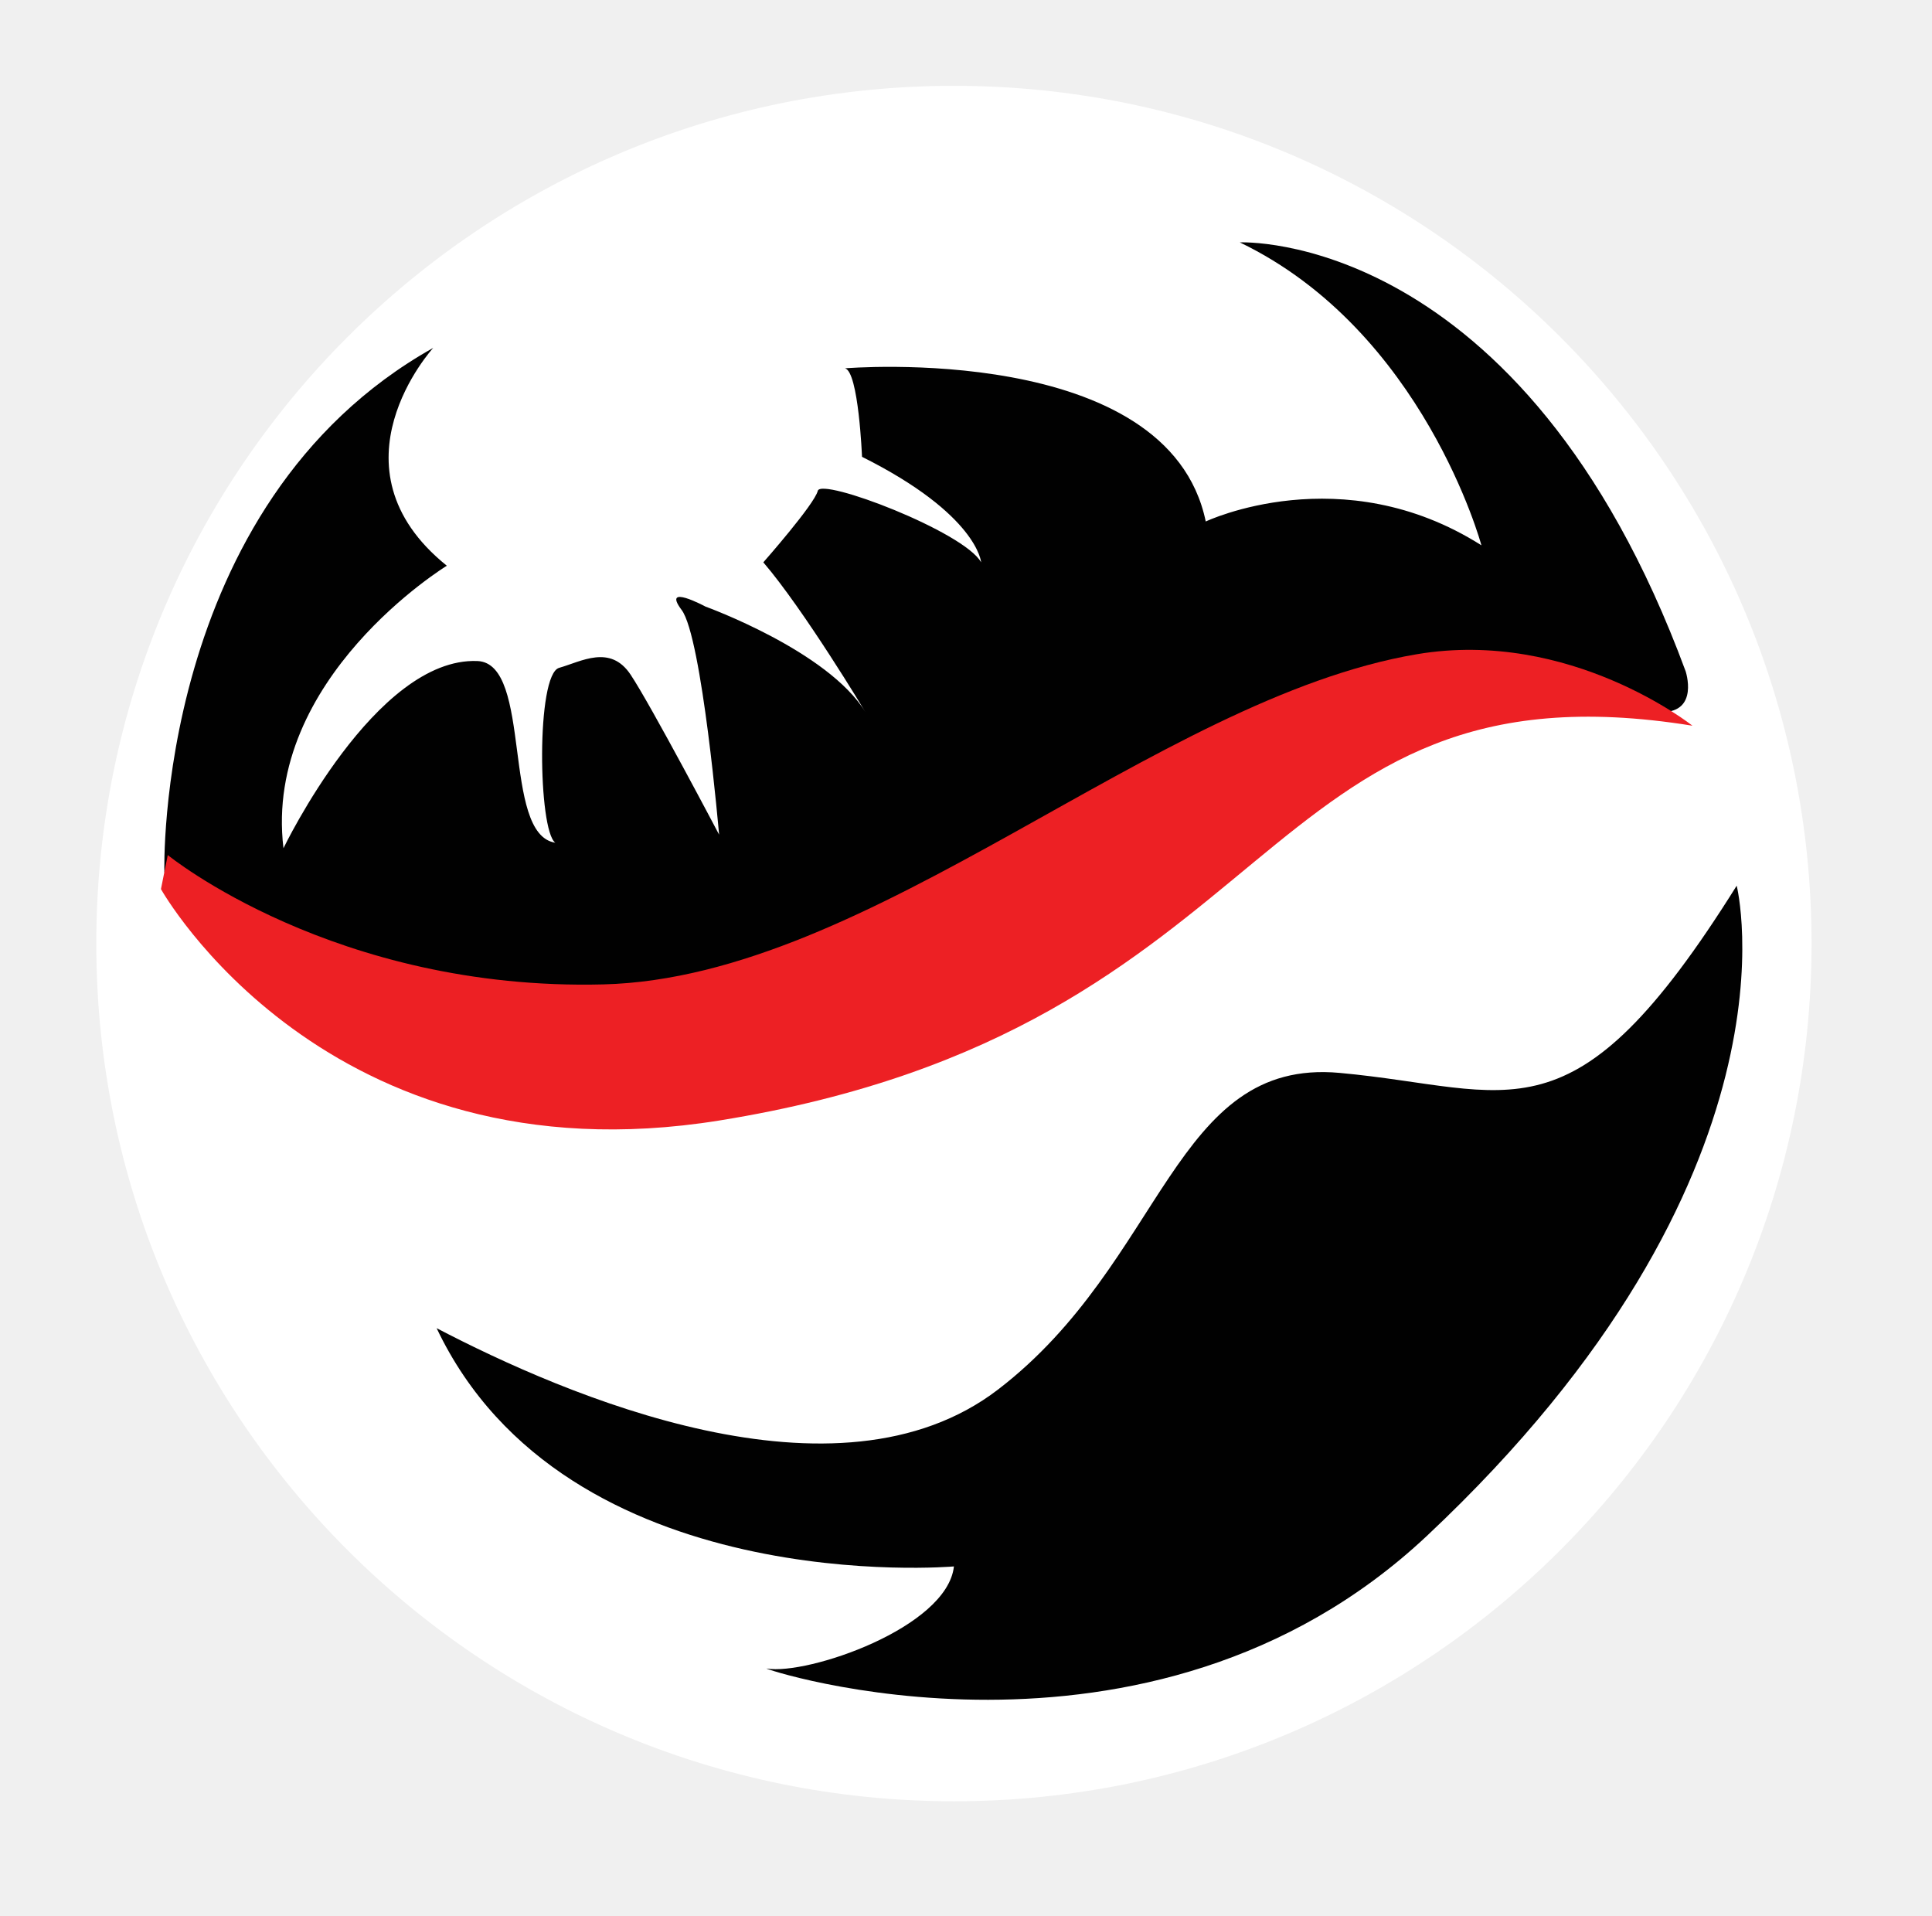
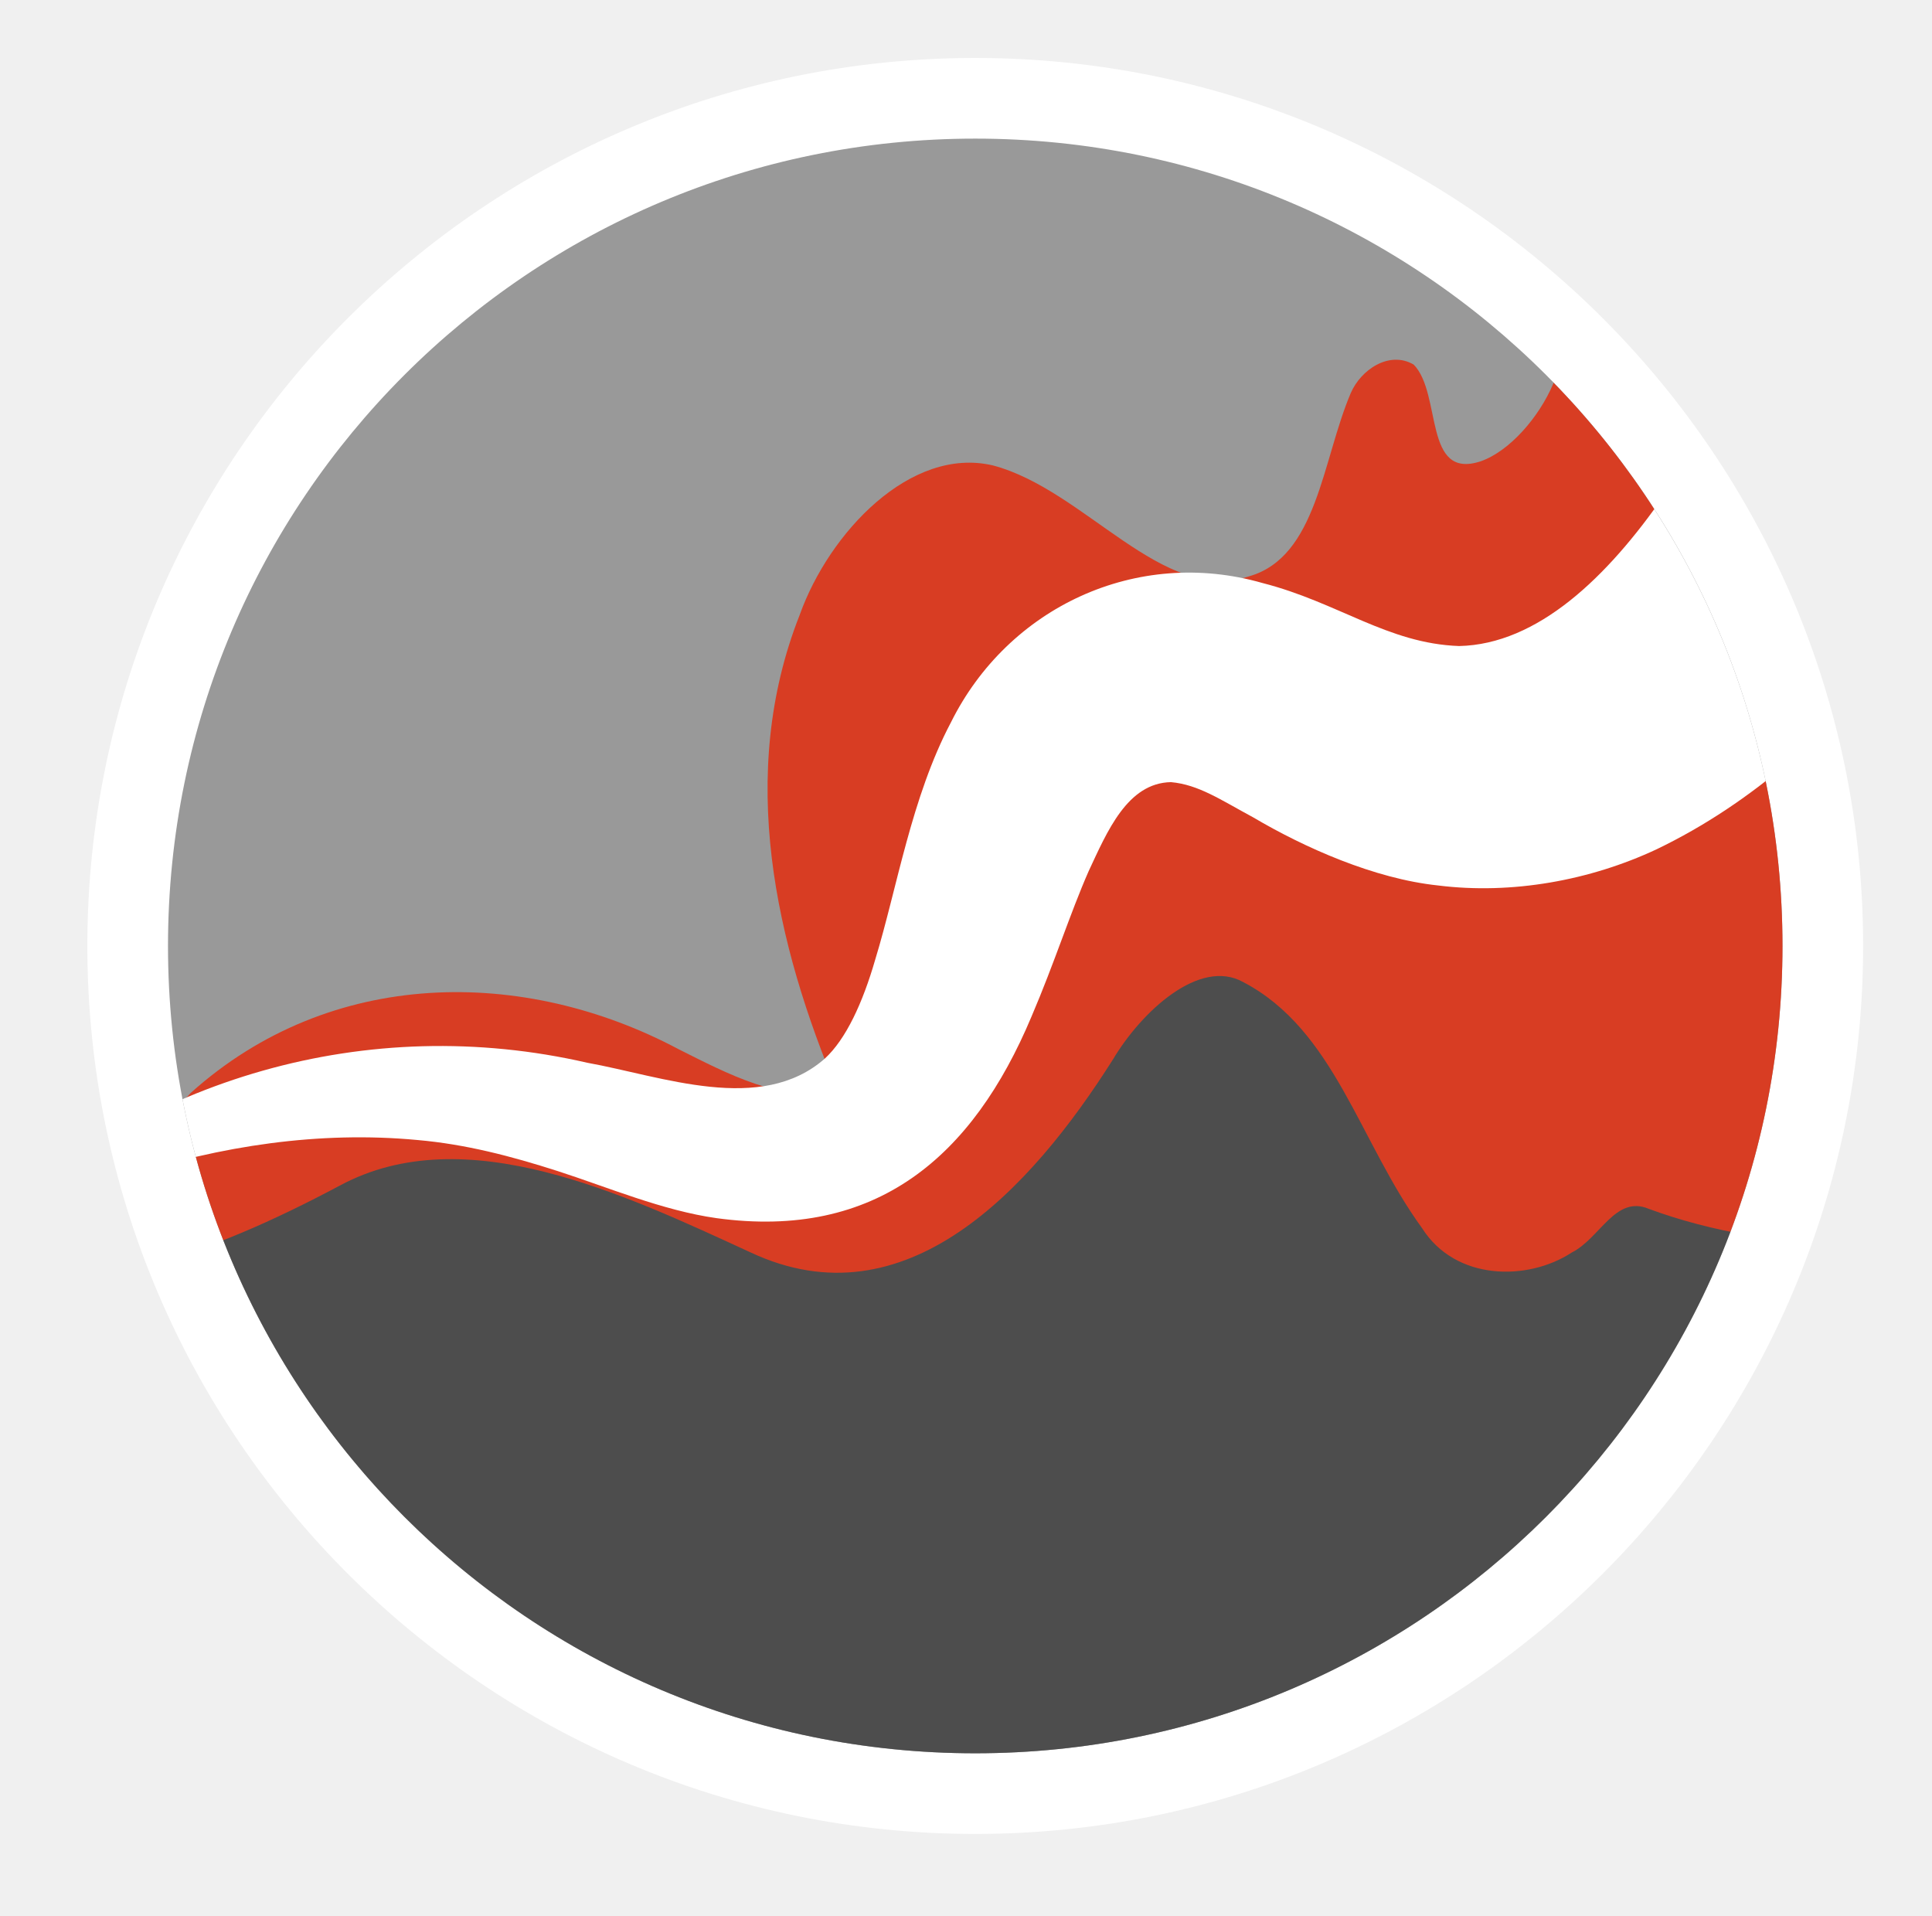
- <svg xmlns="http://www.w3.org/2000/svg" version="1.1" id="Layer_1" x="0px" y="0px" width="230px" height="228px" viewBox="0 0 230 228" enable-background="new 0 0 230 228" xml:space="preserve">
+ <svg xmlns="http://www.w3.org/2000/svg" version="1.1" id="Layer_1" x="0px" y="0px" viewBox="0 0 230 228" style="enable-background:new 0 0 230 228;" xml:space="preserve">
+   <style type="text/css">
+ 	.st0{fill:#999999;}
+ 	.st1{fill:#FFFFFF;}
+ 	.st2{filter:url(#Adobe_OpacityMaskFilter);}
+ 	.st3{mask:url(#SVGID_1_);}
+ 	.st4{fill:#4D4D4D;}
+ 	.st5{fill:#D83D23;}
+ </style>
  <g>
    <g>
-       <path fill-rule="evenodd" clip-rule="evenodd" fill="#FFFFFF" d="M113.562,10.215c56.387,0,102.099,45.711,102.099,102.099    s-45.712,102.099-102.099,102.099c-56.388,0-102.099-45.711-102.099-102.099S57.174,10.215,113.562,10.215z" />
+       <circle class="st0" cx="116.1" cy="112.6" r="100.9" />
+       <path class="st1" d="M116.1,16.5c53.1,0,96.1,43,96.1,96.1s-43,96.1-96.1,96.1S20,165.7,20,112.6S63,16.5,116.1,16.5 M116.1,6.9    C57.8,6.9,10.4,54.3,10.4,112.6s47.4,105.7,105.7,105.7s105.7-47.4,105.7-105.7S174.4,6.9,116.1,6.9L116.1,6.9z" />
    </g>
-     <path fill-rule="evenodd" clip-rule="evenodd" fill="#010101" d="M51.979,158.096c15.261,7.969,47.673,22.014,66.851,7.293   c19.835-15.225,20.864-39.489,40.65-37.679c20.663,1.891,27.686,9.048,47.269-22.284c0,0,8.728,34.568-36.869,77.384   c-33.223,31.197-79.864,15.591-78.6,15.801c4.862,0.811,21.473-4.861,22.283-12.154C113.562,186.457,67.375,190.509,51.979,158.096   z" />
-     <path fill-rule="evenodd" clip-rule="evenodd" fill="#010101" d="M147.596,28.852c0,0,33.627-1.621,53.074,51.049   c0,0,1.621,4.862-2.836,4.862s-16.206-13.37-92.375,34.438c0,0-70.497,11.75-85.893-15.396c0,0-1.215-43.757,32.007-62.394   c0,0-12.965,14.181,1.621,25.93c0,0-21.878,13.37-19.448,33.627c0,0,10.943-22.779,23.094-22.283   c6.618,0.27,2.836,20.663,9.268,21.625c-2.042-1.435-2.301-20.037,0.456-20.815c2.633-0.743,6.077-2.836,8.508,0.811   c2.431,3.646,10.534,19.042,10.534,19.042s-2.026-23.499-4.457-26.74c-2.431-3.241,2.836-0.405,2.836-0.405   s14.585,5.267,19.042,12.56c0,0-7.293-12.155-12.155-17.827c0,0,6.077-6.888,6.482-8.508s17.422,4.862,19.447,8.508   c0,0-0.405-5.672-14.18-12.56c0,0-0.405-10.129-2.026-10.534c0,0,38.49-3.241,42.946,18.232c0,0,16.207-7.698,32.818,2.836   C176.361,64.911,169.474,39.386,147.596,28.852z" />
-     <path fill-rule="evenodd" clip-rule="evenodd" fill="#ED2024" d="M201.48,86.384c0,0-14.559-11.591-32.817-8.508   c-31.196,5.267-64.825,38.49-96.832,39.3c-32.007,0.811-51.859-15.396-51.859-15.396l-0.811,4.051c0,0,19.604,35.079,66.445,27.551   C153.672,122.442,148.811,77.875,201.48,86.384z" />
+     <defs>
+       <filter id="Adobe_OpacityMaskFilter" filterUnits="userSpaceOnUse" x="-2.1" y="12.8" width="248.5" height="202.4">
+         <feColorMatrix type="matrix" values="1 0 0 0 0  0 1 0 0 0  0 0 1 0 0  0 0 0 1 0" />
+       </filter>
+     </defs>
+     <mask maskUnits="userSpaceOnUse" x="-2.1" y="12.8" width="248.5" height="202.4" id="SVGID_1_">
+       <g class="st2">
+         <circle class="st1" cx="116.1" cy="112.6" r="96.1" />
+       </g>
+     </mask>
+     <g class="st3">
+       <g>
+         <path class="st4" d="M212.7,139.5l-36.5-2.9l-28.2-32l-45.5,34.3l-54.6-12.7L13.2,145c20.2,33,34.5,68.9,96.6,70.1     C169.8,216.4,193.3,175.5,212.7,139.5z" />
+       </g>
+       <g>
+         <path class="st5" d="M201,12.8c-10,6.9-12.3,21.1-16.1,32.9c-1.7,4-5.2,8-8.6,9.2c-6.9,2.3-4.6-8-8-11.5     c-2.9-1.7-6.3,0.6-7.5,3.4c-3.4,8-4,19.5-12.1,21.8c-10.3,3.4-19.5-10.3-30.5-13.2c-9.8-2.3-19.5,8-23,17.8     c-7.5,19-2.9,39.1,4.6,56.9c-6.9,1.1-13.2-2.3-19-5.2c-18.4-9.8-41.4-9.8-58.1,5.2c-0.4,0.5-0.9,0.9-1.4,1.2     c-4.1,2.2-8.5,3.9-13,5c2.5,5,5.4,9.9,8.6,14.5c8.1-2.1,15.7-5.5,23.6-9.7c14.9-8,33.9,1.1,48.9,8c18.4,8.6,33.3-7.5,43.1-23     c3.4-5.7,10.3-12.1,15.5-9.2c10.9,5.7,13.8,19,21.3,29.3c4,6.3,12.6,6.3,17.8,2.9c3.4-1.7,5.2-6.9,9.2-5.2     c3.8,1.4,7.7,2.4,11.7,3.1C234.9,105.5,232,51.4,201,12.8z" />
+       </g>
+       <g>
+         <path class="st1" d="M-2.1,146.7c19.1-18.4,45.9-26.2,72-20.2c8.9,1.6,20.7,6.2,28.3-0.5c2.5-2.3,4.5-6.6,6-11.8     c2.6-8.5,4.3-19.3,9-28.2c6.8-13.7,22.1-20.9,37.1-16.6c9,2.3,14.9,7.2,23.4,7.5c18.7-0.4,33.2-31.9,39.9-47.1     c0,0,32.7,15.6,32.7,15.6c-11.4,21.1-26,44.6-49.1,55.7c-7.9,3.7-17.2,5.4-26,4.3c-7.6-0.8-15.9-4.5-22-8.1     c-3.9-2.1-6.5-3.9-9.8-4.2c-5.2,0.1-7.6,5.9-9.8,10.6c-2.2,5-4.1,11-6.8,17.3c-7,16.7-18.5,26.6-37.5,24     c-6.4-0.9-13-3.7-18.9-5.6c-5.6-1.8-11-3.2-16.7-3.7c-11.7-1.1-23.5,0.7-34.6,4.3C9.4,142,3.8,144.4-1.9,147     C-1.9,147-2.1,146.7-2.1,146.7L-2.1,146.7z" />
+       </g>
+     </g>
  </g>
</svg>
